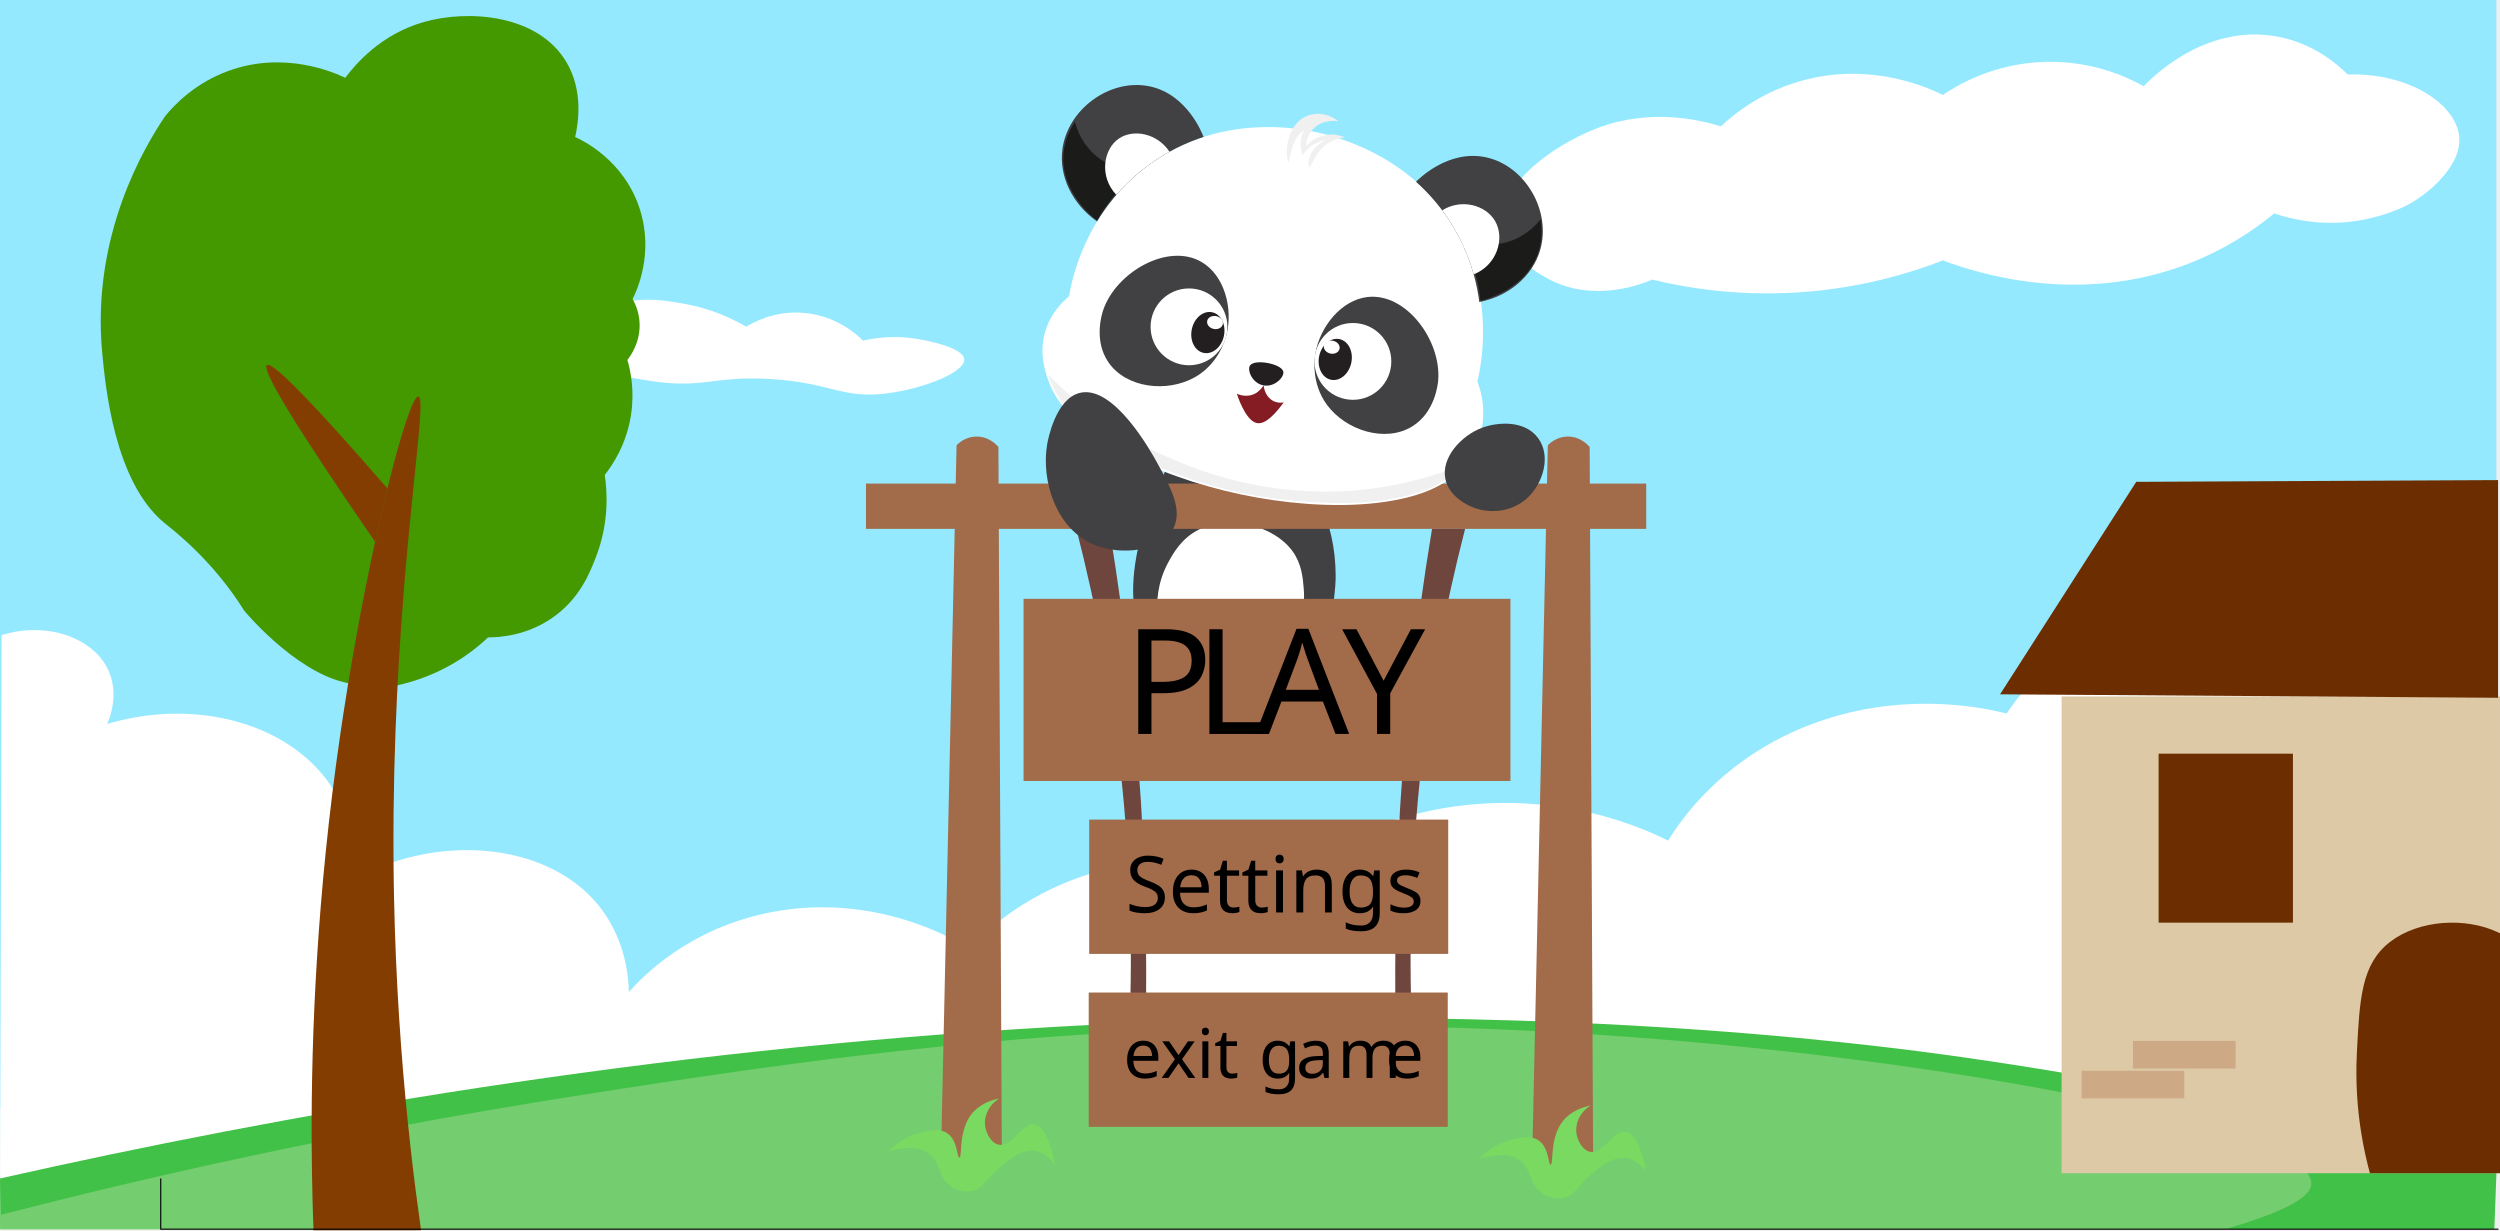
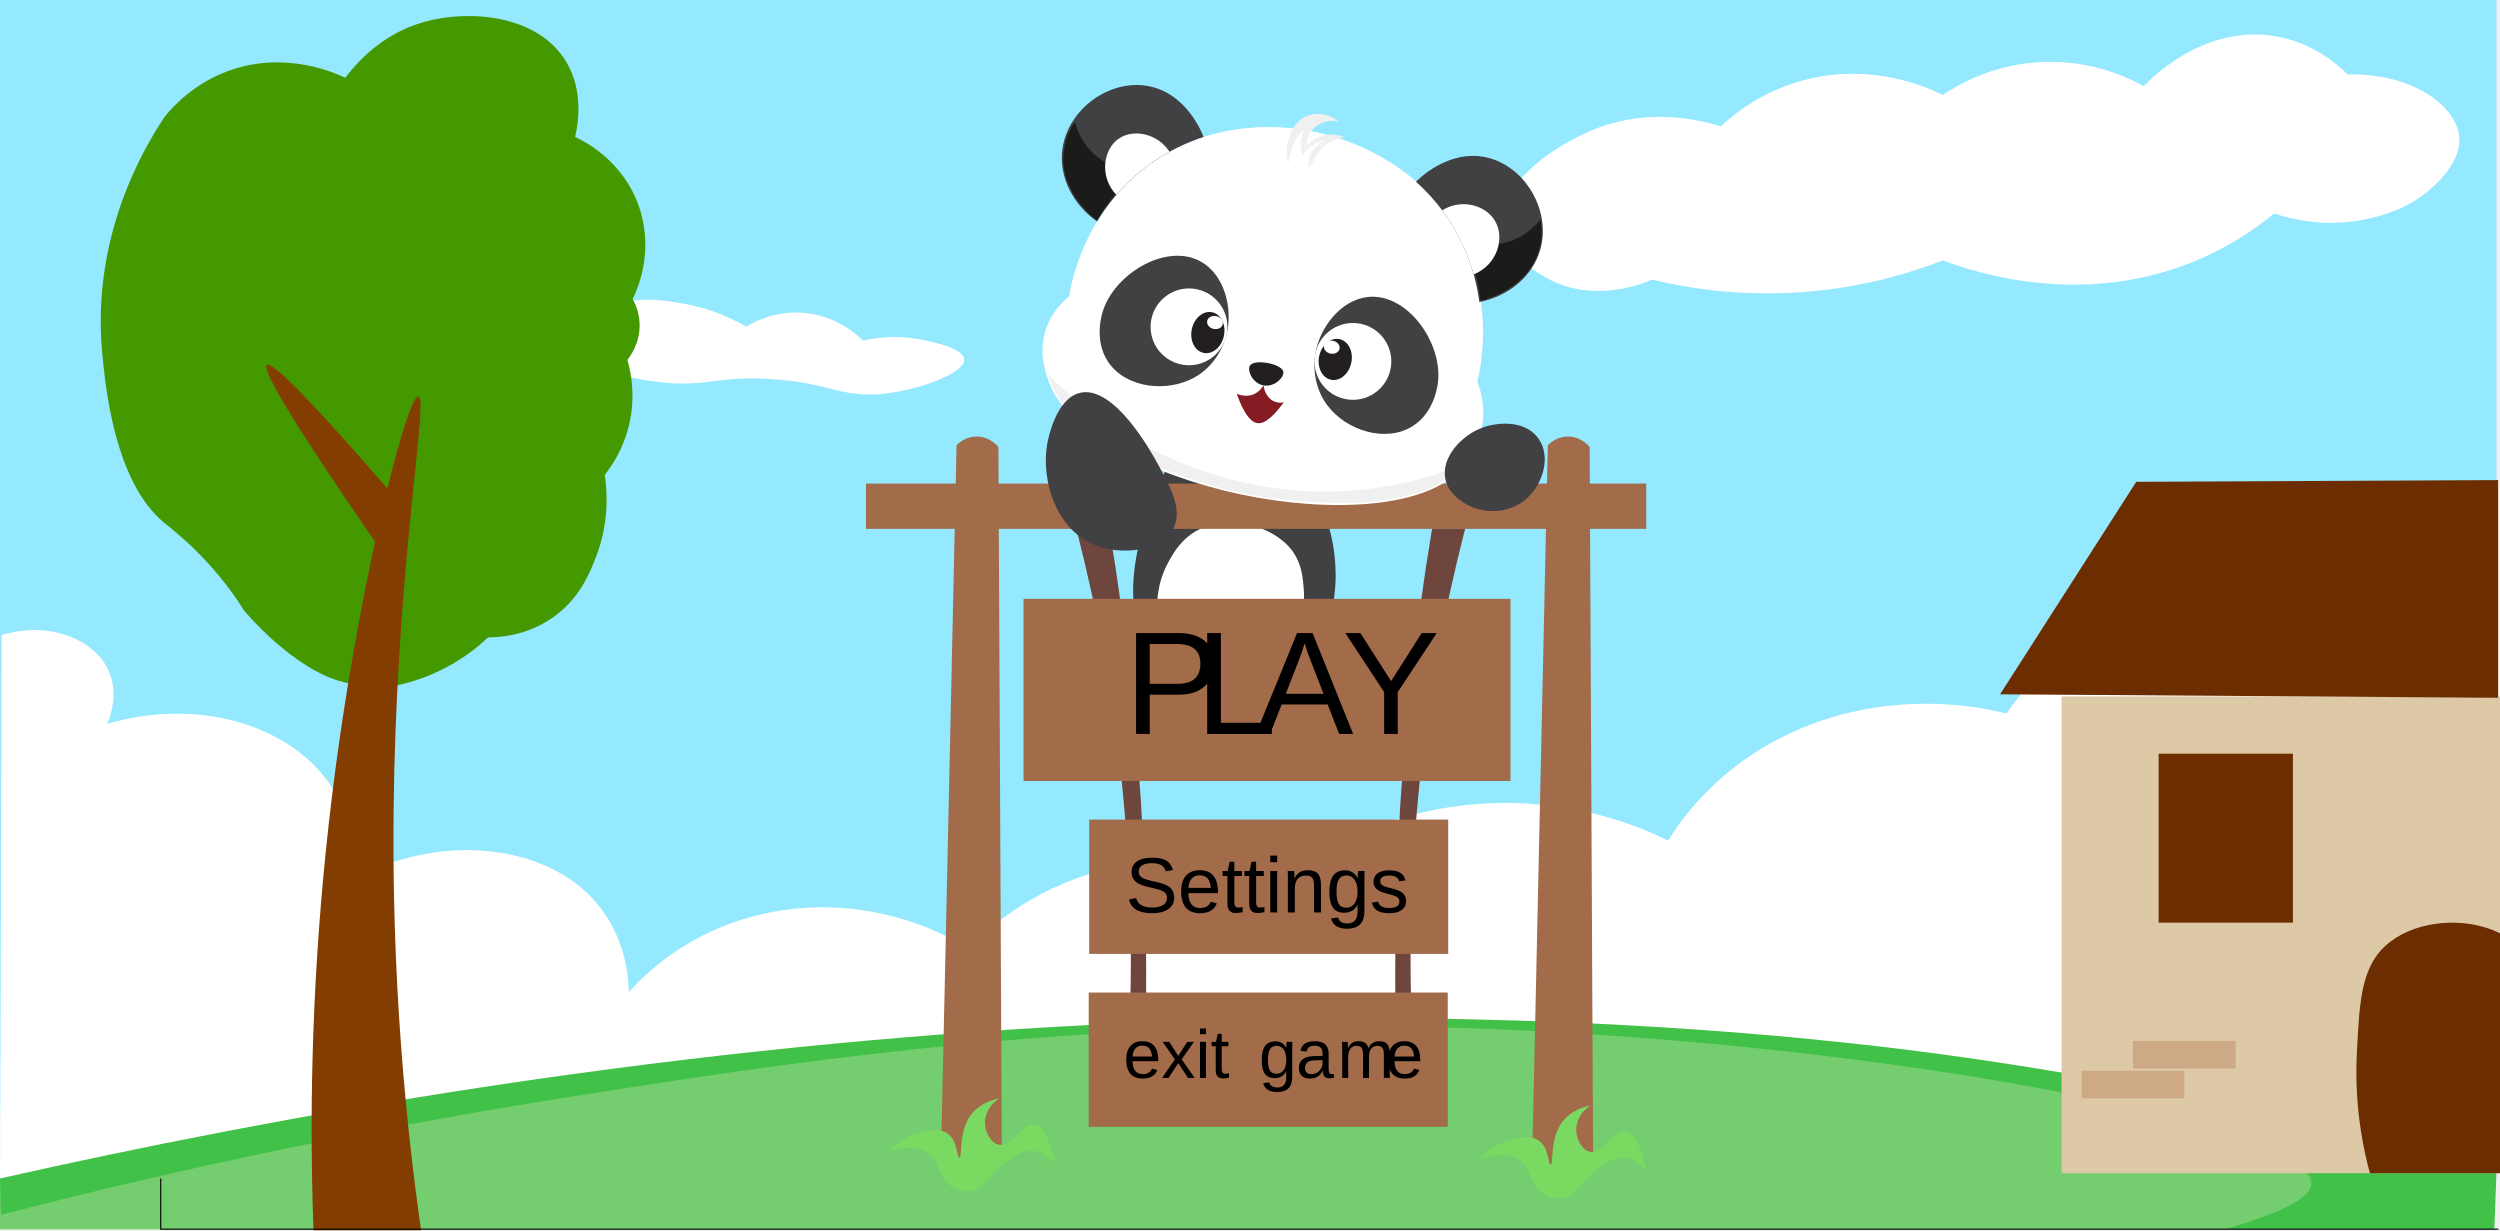
<svg xmlns="http://www.w3.org/2000/svg" id="Layer_2" data-name="Layer 2" viewBox="0 0 2196.83 1081.22">
  <defs>
    <style>
      .cls-1 {
        fill: #42c148;
      }

      .cls-2 {
        fill: #6c2d00;
      }

      .cls-3 {
        fill: none;
        stroke: #000;
        stroke-miterlimit: 10;
      }

      .cls-4 {
        letter-spacing: 0em;
      }

      .cls-5 {
        fill: #6e463e;
      }

      .cls-6 {
        fill: #851c24;
      }

      .cls-7 {
        fill: #fff;
      }

      .cls-8 {
        fill: #f0f0f0;
      }

      .cls-9 {
        fill: #843d00;
      }

      .cls-10 {
        fill: #74cd6e;
      }

      .cls-11 {
        letter-spacing: -.02em;
      }

      .cls-12 {
        font-size: 59.94px;
      }

      .cls-12, .cls-13, .cls-14 {
-         font-family: SuperFuntime, 'Super Funtime';
+         font-family: 'Luckiest Guy', Arial, sans-serif;
      }

      .cls-15 {
        fill: #459900;
      }

      .cls-16 {
        letter-spacing: 0em;
      }

      .cls-13 {
        font-size: 128.87px;
      }

      .cls-17 {
        fill: #231f20;
      }

      .cls-18 {
        fill: #1b1b1a;
      }

      .cls-19 {
        fill: #94e9ff;
      }

      .cls-20 {
        letter-spacing: -.02em;
      }

      .cls-21 {
        fill: #7ad960;
      }

      .cls-22 {
        letter-spacing: 0em;
      }

      .cls-23 {
        fill: #cda986;
      }

      .cls-24 {
        fill: #414042;
      }

      .cls-14 {
        font-size: 68.93px;
      }

      .cls-25 {
        fill: #a26b4a;
      }

      .cls-26 {
        letter-spacing: 0em;
      }

      .cls-27 {
        letter-spacing: -.02em;
      }

      .cls-28 {
        fill: #ddc9a6;
      }
    </style>
  </defs>
  <g id="Layer_1-2" data-name="Layer 1">
    <path class="cls-19" d="M2193.7,0v973.18H.32v.99c-.11,35.31-.21,70.63-.32,105.95V0h2193.7Z" />
    <path class="cls-7" d="M2192.19,1080.12c0-2.92,0-5.85.02-8.77.03-13.47.06-26.94.1-40.41v-1.91c.16-69.78.32-139.56.5-209.34.16-69.24.32-138.46.48-207.69.14-58.27.29-116.54.42-174.81-.56.1-1.16.22-1.82.35-13.73,2.7-48.18,11.4-76.92,39.43-30.41,29.68-35.56,62.6-36.73,73.47-13.18-6.33-92.71-43.01-187.21-15.31-80.01,23.45-118.38,77.69-127.72,91.83-22.47-5.55-85.26-18.27-157.47,4.58-89.56,28.35-130.42,91.38-139.97,107.13-7.01-3.49-17.94-8.59-32.23-13.75-14.18-5.12-31.67-10.29-51.89-14-24.31-4.46-52.58-6.81-83.85-4.39-13.97,1.08-27.2,3.01-39.63,5.55-5.96,1.21-11.73,2.57-17.33,4.05-59.41,15.65-98.16,44.36-112.33,55.68-18.81-6.72-82.79-27.22-159.63-7.13-65.49,17.13-103.54,54.12-117.24,68.87-11.38-7.13-81.57-49.51-173.21-32.14-73.64,13.98-114.87,57.76-125.97,70.4-.18-12.65-2.52-58.72-41.99-91.82-47.63-39.95-130.05-44.9-199.46-7.66,1.11-12.54,3.54-59.24-33.24-97.93-41.09-43.22-114.38-58.87-183.71-38.26,1.51-3.26,13.66-30.84-3.5-55.09-16.65-23.54-53.96-34.14-89.23-22.96-.43,159.13-.87,318.26-1.29,477.38-.03,10.7-.06,21.41-.1,32.13-.02,4.18-.02,8.35-.03,12.53h2192.19Z" />
    <path class="cls-5" d="M945.79,464.73c17.47,67.7,33.32,148.49,41.69,240.26,9.11,99.82,7.19,188.74,1.01,262.87,10.71-7.09,14.35-7.53,15.56-6.37,1.56,1.5-.2,6.4-.44,6.37-.22-.03.3-4.3.44-6.37,7.87-113.36-1.45-256.5-1.45-256.5-4.26-65.46-12.27-146.78-27.73-240.26-3.57,0-7.14,0-10.71,0-6.12,0-12.24,0-18.36,0Z" />
    <path class="cls-1" d="M2193.69,1030.94c-.6,16.4-1.2,32.79-1.8,49.19-730.52.37-1461.04.73-2191.56,1.1,730.52-.37,1461.04-.73,2191.56-1.1H.32v1.1c-.11-15.22-.21-30.44-.32-45.66.14-.03.31-.07.45-.1,244.23-55.13,567.92-112.91,928.26-133.23,75-4.25,151.58-6.85,229.36-7.47,27.07-.21,53.38-.18,78.89.07,5.4.04,10.77.1,16.09.17,12.3.15,24.38.37,36.29.62,30.59.66,59.9,1.6,87.84,2.77,19.88.83,39.06,1.77,57.53,2.8,147.42,8.23,249.31,21.98,292.91,28.23,18.63,2.67,36.95,5.46,54.97,8.32,6.59,1.05,13.13,2.12,19.63,3.19,32.9,5.46,64.73,11.21,95.41,17.18,35.18,6.85,92.35,17.97,165.78,36.47,35.42,8.93,79.66,20.84,130.29,36.33Z" />
    <path class="cls-10" d="M2031.01,1040.15c-.59,13.86-30.09,26.49-75.67,39.98H.32v1.1c-.02-.37-.02-.73-.03-1.1-.1-4.15-.19-8.28-.29-12.43.11-.03.24-.06.35-.1,122.67-31.71,294.01-71.26,501.72-103.97,118.59-18.66,260.9-40.76,426.64-52.94,95.1-6.99,197.94-10.71,308.42-8.63,5.38.1,10.78.21,16.22.35.31,0,.63,0,.93.01,11.69.28,23.37.62,35.06,1.03,29.3,1.01,58.55,2.39,87.6,4.11,19.38,1.14,38.67,2.43,57.81,3.87,127.56,9.51,248.57,25.06,347.83,43.07,6.37,1.14,12.65,2.31,18.82,3.47,12.47,2.38,24.54,4.77,36.21,7.2,102.77,21.41,173.52,45.09,189.82,65.78,2.48,3.14,3.7,6.22,3.57,9.21Z" />
    <path class="cls-24" d="M1023.83,414.22c-9.05,18.32-14.75,34.44-18.39,46.5-15.61,51.75-8.23,78.18-6.26,84.63.09.28.15.48.18.59,17.77,57.47,119.49,75.87,154.04,30.89,19.96-25.98,20.3-66.41,20.29-70.77,0-.08,0-.15,0-.22-.08-24.07-5.17-44.72-12.89-62.4-20.12-.85-44.03-3.31-70.48-9.01-25.81-5.56-48.12-12.92-66.5-20.22Z" />
    <path class="cls-7" d="M1017.01,538.7c-.57-8.61-.46-26.14,9.6-44.56,4.35-7.97,11.61-21.2,26.99-28.85,26.52-13.18,66.06-3.58,82.38,19.34,7.83,10.99,8.84,22.85,9.64,32.44,1.6,19.01-3.51,34.13-7.17,42.56-5.25,1.79-9.98,2.99-13.93,3.81-49.61,10.35-91.47-14.23-96.78-17.45-4.81-2.92-8.51-5.6-10.74-7.29Z" />
    <path class="cls-18" d="M1052.19,428.1c.37-1.02,17.48,6.38,45.53,11.78,33.26,6.4,55.22,4.85,55.22,6.03,0,1.28-25.64,5.36-55.57-.65-25.82-5.19-45.58-16.04-45.18-17.15Z" />
    <path class="cls-25" d="M826.79,1020.26c9.76,11.47,24.33,16.29,36.73,12.24,9.76-3.19,15.03-10.83,16.83-13.77-1.01-208.65-2.01-417.29-3.02-625.94-.84-1.03-8.12-9.6-19.94-9.17-9.57.34-15.57,6.34-16.83,7.65-4.59,209.66-9.18,419.33-13.77,628.99Z" />
    <path class="cls-25" d="M1346.35,1020.26c9.76,11.47,24.33,16.29,36.73,12.24,9.76-3.19,15.03-10.83,16.83-13.77-1.01-208.65-2.01-417.29-3.02-625.94-.84-1.03-8.12-9.6-19.94-9.17-9.57.34-15.57,6.34-16.83,7.65-4.59,209.66-9.18,419.33-13.77,628.99Z" />
    <rect class="cls-28" x="1811.59" y="611.99" width="385.23" height="418.95" />
    <rect class="cls-25" x="760.98" y="424.94" width="685.61" height="39.79" />
    <path class="cls-5" d="M1287.44,464.73c-17.47,67.7-33.32,148.49-41.69,240.26-9.11,99.82-7.19,188.74-1.01,262.87-10.71-7.09-14.35-7.53-15.56-6.37-1.56,1.5.2,6.4.44,6.37.22-.03-.3-4.3-.44-6.37-7.87-113.36,1.45-256.5,1.45-256.5,4.26-65.46,12.27-146.78,27.73-240.26h29.08Z" />
    <rect class="cls-25" x="956.69" y="872.17" width="315.49" height="118.02" />
    <rect class="cls-25" x="957.11" y="720.21" width="315.49" height="118.02" />
    <rect class="cls-25" x="899.43" y="526.21" width="427.86" height="160.06" />
    <text class="cls-13" transform="translate(987.73 644.95)">
      <tspan class="cls-11" x="0" y="0">P</tspan>
      <tspan class="cls-26" x="62.5" y="0">L</tspan>
      <tspan class="cls-27" x="115.6" y="0">A</tspan>
      <tspan class="cls-4" x="191.63" y="0">Y</tspan>
    </text>
    <text class="cls-14" transform="translate(989.01 801.79)">
      <tspan x="0" y="0">Settings</tspan>
    </text>
    <text class="cls-12" transform="translate(987.13 947.2)">
      <tspan x="0" y="0">exit </tspan>
      <tspan class="cls-20" x="119.1" y="0">g</tspan>
      <tspan x="151.71" y="0">a</tspan>
      <tspan class="cls-22" x="188.15" y="0">m</tspan>
      <tspan class="cls-16" x="230.23" y="0">e</tspan>
    </text>
    <path class="cls-7" d="M939.39,260.37c-5.71,4.78-16.12,14.89-20.87,30.77-6.12,20.45.78,38.31,3.85,46.23,16.76,43.34,90.67,80.72,167.96,97.08,77.93,16.5,160.98,11.99,191.29-20.57,16.59-17.83,20.51-37.9,20.51-37.9,3.54-18.18-1.1-33.36-3.93-40.71,3.57-15.02,14.9-70.75-15.7-127.91-39.06-72.94-114.83-89.21-130.27-92.12-16.36-3.08-82.88-14.48-143.18,30.02-56.05,41.36-67.48,102.06-69.64,115.13Z" />
    <path class="cls-24" d="M1077.82,294.06c-.93,3.74-6.7,25.4-27.74,37.36-24.34,13.84-60.45,9.77-76.11-13.11-13.3-19.44-5.48-43.17-4.46-46.11,11.5-33.17,56.8-59.17,86.28-42.02,20.22,11.77,27.77,40.79,22.03,63.88Z" />
    <path class="cls-24" d="M1155.87,310.52c-.66,3.8-4.12,25.94,10.29,45.38,16.68,22.49,51.36,33.35,74.92,18.74,20.02-12.41,22.45-37.28,22.7-40.38,2.87-34.99-28.07-77.07-61.97-73.28-23.25,2.6-41.88,26.11-45.95,49.55Z" />
    <circle class="cls-7" cx="1044.81" cy="287.21" r="33.75" />
    <circle class="cls-7" cx="1188.84" cy="317.58" r="33.75" />
    <path class="cls-17" d="M1098.36,321.27c3.91-6.22,28.09-1.62,29.36,5.41.85,4.72-7.96,14.23-18.13,11.82-9.43-2.23-13.74-13.22-11.23-17.23Z" />
    <path class="cls-6" d="M1128.08,353.57c-1.39.29-4.26.67-7.5-.48-2.12-.75-3.49-1.84-4.1-2.33-4.88-3.93-5.91-10.29-6.14-12.12-1.07,1.69-4.66,6.94-10.8,8.55-2.23.58-4.38.57-4.97.56-3.43-.06-6.12-1.02-7.71-1.74,0,0,0,0,0,0,.01,0,7.12,23.31,17.33,25.71,4.47,1.05,11.77-1.38,23.89-18.14Z" />
    <path class="cls-8" d="M1150.26,146.87c1.67.55,4.6-9.87,11.99-17.28,5.91-5.92,13.57-8.07,19.6-8.9-2.6-1.13-8.35-3.2-15.63-2.25-10.3,1.36-16.54,7.83-18.25,9.73.05-2.58.54-7.98,4.25-12.96,5.16-6.92,14.42-10.16,23.96-8.64-8.71-7.01-20.37-8.49-29.66-3.77-8.93,4.54-12.18,13.55-13.59,17.47-4.04,11.28-1.38,22.28-.53,22.31.41.01.37-2.47,1.84-8.08,1.38-5.28,2.75-10.32,6.44-15.07,1.97-2.54,4.02-4.25,5.43-5.28-.92,1.76-1.86,4-2.46,6.69-1.55,6.88-.05,12.7.97,15.66,1.28-1.97,3.35-4.67,6.49-7.18,5.88-4.69,12.69-6.43,12.97-5.87.19.4-3.63,1.54-7.71,5.67-5.72,5.79-6.42,11.86-6.54,13.09-.13,1.36-.42,4.37.45,4.66Z" />
    <path class="cls-7" d="M2062.98,65.42c-9.37-9.33-30.35-27.46-61.92-33.3-65.23-12.08-113.7,39.78-117.24,43.68-13.07-7.33-44.34-22.58-86.72-21.43-45.52,1.26-77.55,20.71-89.83,29.09-13.53-6.7-61.01-28.1-119.25-13.77-38.37,9.43-63.81,30.04-75.88,41.31-19.53-6.01-62.34-15.91-108.41,1.53-20.58,7.81-48.84,23.72-66.57,43.85-11.3,12.8-18.32,27.3-16.36,42.5.64,4.95,2.17,9.53,4.28,13.71,4.93,9.79,13.04,17.44,20.24,22.87.24.19.5.37.74.55,5.44,4.02,10.3,6.76,12.77,8.14,41.88,23.57,87.01,4.18,92.91,1.53,32.33,7.85,80.86,15.67,139.36,10.4,48.53-4.38,88.1-16.33,116.17-27.23,29.63,11.09,119.02,40.08,215.27,3.06,32.25-12.41,57.4-29.19,75.88-44.37,12.96,4.41,35.49,10.18,63.51,7.64,21.7-1.96,38.85-8.19,50.07-13.32,18.04-8.25,51.09-34.38,49.02-61.28-2.13-27.62-41.88-56.65-98.04-55.15Z" />
    <path class="cls-24" d="M964.03,194.57c7.07-11.71,19.59-29.29,40.01-45.51,20.49-16.27,40.51-24.5,53.54-28.73-.75-2.1-14.08-37.76-47.82-44.54-34.52-6.93-71.59,20.14-76.22,55.48-3.12,23.86,8.96,48.29,30.49,63.3Z" />
    <path class="cls-24" d="M1299.92,265.41c-1.74-13.57-6.1-34.7-18.23-57.79-12.17-23.16-27.16-38.77-37.38-47.9,1.53-1.62,28.13-28.86,61.73-21.44,34.38,7.59,57.37,47.33,47.32,81.53-6.78,23.08-27.7,40.56-53.45,45.59Z" />
    <ellipse class="cls-17" cx="1061.35" cy="292.22" rx="18.24" ry="14.41" transform="translate(556.42 1270.43) rotate(-78.09)" />
    <ellipse class="cls-17" cx="1173.28" cy="315.82" rx="18.24" ry="14.41" transform="translate(622.16 1398.69) rotate(-78.09)" />
    <ellipse class="cls-7" cx="1067.64" cy="283.41" rx="5.74" ry="7.01" transform="translate(570.02 1269.59) rotate(-78.09)" />
    <path class="cls-7" d="M527.27,274.8c25.64-16.7,55.83-11.16,74.99-7.65,12.81,2.35,32.08,7.48,53.56,19.9,6.44-3.95,24.46-13.85,48.97-12.24,29.93,1.96,48.8,19.72,53.56,24.49,10.41-2.36,27.31-4.86,47.44-1.53,3.77.62,40.8,6.74,41.52,18.02.71,11.05-33.55,24.84-64.48,29.42-42.98,6.36-51.63-9.21-107.13-12.24-49.96-2.73-57.78,9.07-105.6,1.53-17.96-2.83-62.71-9.89-65.81-29.08-2.28-14.16,19.23-28.18,22.96-30.61Z" />
    <ellipse class="cls-7" cx="1170.21" cy="305.04" rx="5.74" ry="7.01" transform="translate(630.27 1387.13) rotate(-78.09)" />
    <path class="cls-15" d="M562.04,284.15c.66,16.78-7.99,28.65-10.71,32.13,2.8,9.66,6.53,27.32,3.06,48.98-4.17,26.04-16.51,43.9-22.96,52.04,2.22,15.08,3.87,42.08-7.65,71.92-5.34,13.84-14.2,36.81-38.26,53.56-22.83,15.9-46.6,17.31-56.64,17.32-8.15,7.7-19.77,17.15-35.19,25.53-17.02,9.25-32.74,13.98-44.34,16.52h-.01c-4.06.6-21.43,2.91-43.34-1.78-1.36-.3-2.74-.61-4.14-.96-44.39-10.98-87.15-62.64-87.23-62.74,0,0,0,0,0,0-28.15-45.05-62.37-70.71-70.4-77.34-43.63-36.04-51.58-119.51-54.37-148.79-9.96-104.55,38.23-183.21,55.15-208.34,8.24-10.08,26.32-29.24,55.85-39.95,49.58-17.98,93.31,1.72,102.53,6.13,8.89-11.91,31.21-38.23,68.87-48.99,39.55-11.28,100.64-6.74,125.48,35.2,14.91,25.17,10.53,53.26,7.66,65.81,5.95,2.68,42.59,19.9,56.63,62.74,13.07,39.89-2.91,73.19-6.13,79.59.25.45.51.94.78,1.47,2.23,4.29,5.01,11.18,5.35,19.96Z" />
    <path class="cls-8" d="M920.77,329.04c12.03,12.15,31.23,29.75,57.64,46.83,28.72,18.57,110.58,65.35,217.89,54.55,20.85-2.1,51.98-7.31,88.27-21.79-4.51,4.89-11.68,11.59-21.89,17.28-4.83,2.69-12.09,6.12-26.81,9.72-21.47,5.25-38.84,5.97-43.79,6.15-51.94,1.83-100.16-8.35-100.16-8.35-36.92-7.79-62.4-18.42-83.66-27.29-10.34-4.31-31.75-13.62-53.06-30.22-8.23-6.41-15.15-12.9-21.48-21.74-6.86-9.58-10.73-18.69-12.94-25.15Z" />
    <path class="cls-18" d="M1353.68,192.77c1.19,6.94,1.98,18.03-2.32,30.14-11.31,31.88-47.12,40.62-50.43,41.37-.84-8.21-2.61-18.48-6.34-29.88-3.61-11.02-8.07-20.08-12.11-27.05,4.57,2.62,16.54,8.65,32.32,7.2,23.21-2.13,36.54-18.77,38.87-21.78Z" />
    <path class="cls-18" d="M944.56,106.98c-3.89,5.86-9.09,15.69-10.05,28.51-2.52,33.73,26.7,56.18,29.43,58.21,4.08-7.17,9.85-15.85,17.87-24.78,7.75-8.62,15.49-15.11,22-19.86-5.24.55-18.62,1.24-32.48-6.46-20.37-11.32-25.85-31.93-26.77-35.62Z" />
    <path class="cls-7" d="M980.96,171.24c-15.18-15.96-11.57-40.18,2.31-49.55,12.56-8.48,33.56-4.79,44.4,11.63-7.1,3.92-15.21,9.05-23.63,15.74-9.63,7.65-17.24,15.39-23.08,22.17Z" />
    <path class="cls-7" d="M1294.99,241.08c20.34-7.95,27.7-31.52,18.79-46.83-8.21-14.11-29.5-19.96-46.49-9.45,5.11,6.83,10.72,15.4,15.9,25.73,5.66,11.3,9.35,21.79,11.8,30.55Z" />
    <path class="cls-24" d="M1270.15,421.23c3.27,14.95,18.65,22.1,21.88,23.6,15.35,7.14,36.33,5.81,50.5-7.65,13.33-12.67,20.71-36.14,9.18-52.03-11.85-16.35-36.13-14.26-49.59-9.18-17.98,6.78-36.14,26.23-31.97,45.27Z" />
    <path class="cls-9" d="M275.47,1081.15c0-.34-.01-.69-.03-1.03-.56-15.3-1-31.48-1.28-48.52-.15-8.96-.25-18.17-.3-27.6-.46-97.32,4.89-218.92,24.93-357.15.89-6.13,1.8-12.25,2.73-18.31,23.07-151.2,57.28-281.58,66.14-280.12,8.31,1.36-13.58,117.38-20.12,294.3-1.67,44.71-2.35,93.31-1.31,144.93,1.5,74.75,6.33,141.51,12.08,197.81.84,8.42,1.73,16.62,2.63,24.56,2.92,26.08,6,49.55,8.93,70.11.06.32.1.65.14.97l-94.55.06Z" />
    <path class="cls-24" d="M948.86,345.24c29.98-7.4,62.91,52.26,67.79,61.11,11.73,21.26,23.09,41.84,14.22,58.29-10.7,19.84-45.49,23.82-69.11,14.17-33.98-13.9-47.08-56.76-41.56-88.51.78-4.46,7.51-39.84,28.66-45.06Z" />
    <path class="cls-9" d="M340.43,429.22c-3.61,15.64-7.22,31.28-10.83,46.92-68.52-99.56-100.2-151.32-95.06-155.28,4.69-3.61,39.99,32.51,105.9,108.36Z" />
    <path class="cls-2" d="M1757.52,610.11c39.89-62.24,79.78-124.47,119.66-186.71,105.99-.51,211.97-1.02,317.96-1.53v191.3c-145.87-1.02-291.75-2.04-437.62-3.06Z" />
    <path class="cls-2" d="M2196.83,820.09v210.85h-114.31c-2.66-9.77-5.52-22.01-7.78-36.31-3.08-19.54-5.01-42.96-3.69-69.26,2.41-47.88,3.93-78.48,29.5-97.94,25.04-19.06,65.66-21.77,94.59-8.15.29.12.58.25.85.4.29.13.58.27.85.4Z" />
    <rect class="cls-2" x="1896.85" y="662.29" width="118.02" height="148.47" />
    <path class="cls-21" d="M836.92,1043.21c-12.97-7.65-10.12-20.95-19.9-29.08-5.78-4.81-16.31-8.08-37.1-2.14,6.02-5.96,16.11-13.9,30.26-17.13,7.01-1.6,15.55-3.55,22.14.9,9.45,6.38,8.49,21.54,10.71,21.43,2.76-.14-1.12-23.25,10.71-38.26,7.05-8.94,17.56-12.31,24.49-13.77-9.57,5.92-14.35,16.43-12.24,26.02,1.11,5.07,4.9,13.25,11.59,14.67,11.94,2.52,20.39-19.16,31.26-17.73,5.8.76,12.65,8.15,18.36,35.2-8.64-10.47-15.81-12.12-19.9-12.24-16.22-.51-35.61,21.32-39.79,26.02-2.98,3.35-6.3,7.53-12.24,9.18-8.77,2.44-17.09-2.31-18.36-3.06Z" />
    <path class="cls-21" d="M1356.49,1049.45c-12.97-7.65-10.12-20.95-19.9-29.08-5.78-4.81-16.31-8.08-37.1-2.14,6.02-5.96,16.11-13.9,30.26-17.13,7.01-1.6,15.55-3.55,22.14.9,9.45,6.38,8.49,21.54,10.71,21.43,2.76-.14-1.12-23.25,10.71-38.26,7.05-8.94,17.56-12.31,24.49-13.77-9.57,5.92-14.35,16.43-12.24,26.02,1.11,5.07,4.9,13.25,11.59,14.67,11.94,2.52,20.39-19.16,31.26-17.73,5.8.76,12.65,8.15,18.36,35.2-8.64-10.47-15.81-12.12-19.9-12.24-16.22-.51-35.61,21.32-39.79,26.02-2.98,3.35-6.3,7.53-12.24,9.18-8.77,2.44-17.09-2.31-18.36-3.06Z" />
    <rect class="cls-23" x="1829.23" y="940.94" width="90.16" height="24.22" />
    <rect class="cls-23" x="1874.31" y="914.71" width="90.16" height="24.22" />
    <polyline class="cls-3" points="141.24 1035.56 141.24 1067.69 141.24 1080.12 141.51 1080.12 141.54 1080.12 1973.47 1080.12 2195.13 1080.12 2195.41 1080.12" />
  </g>
</svg>
